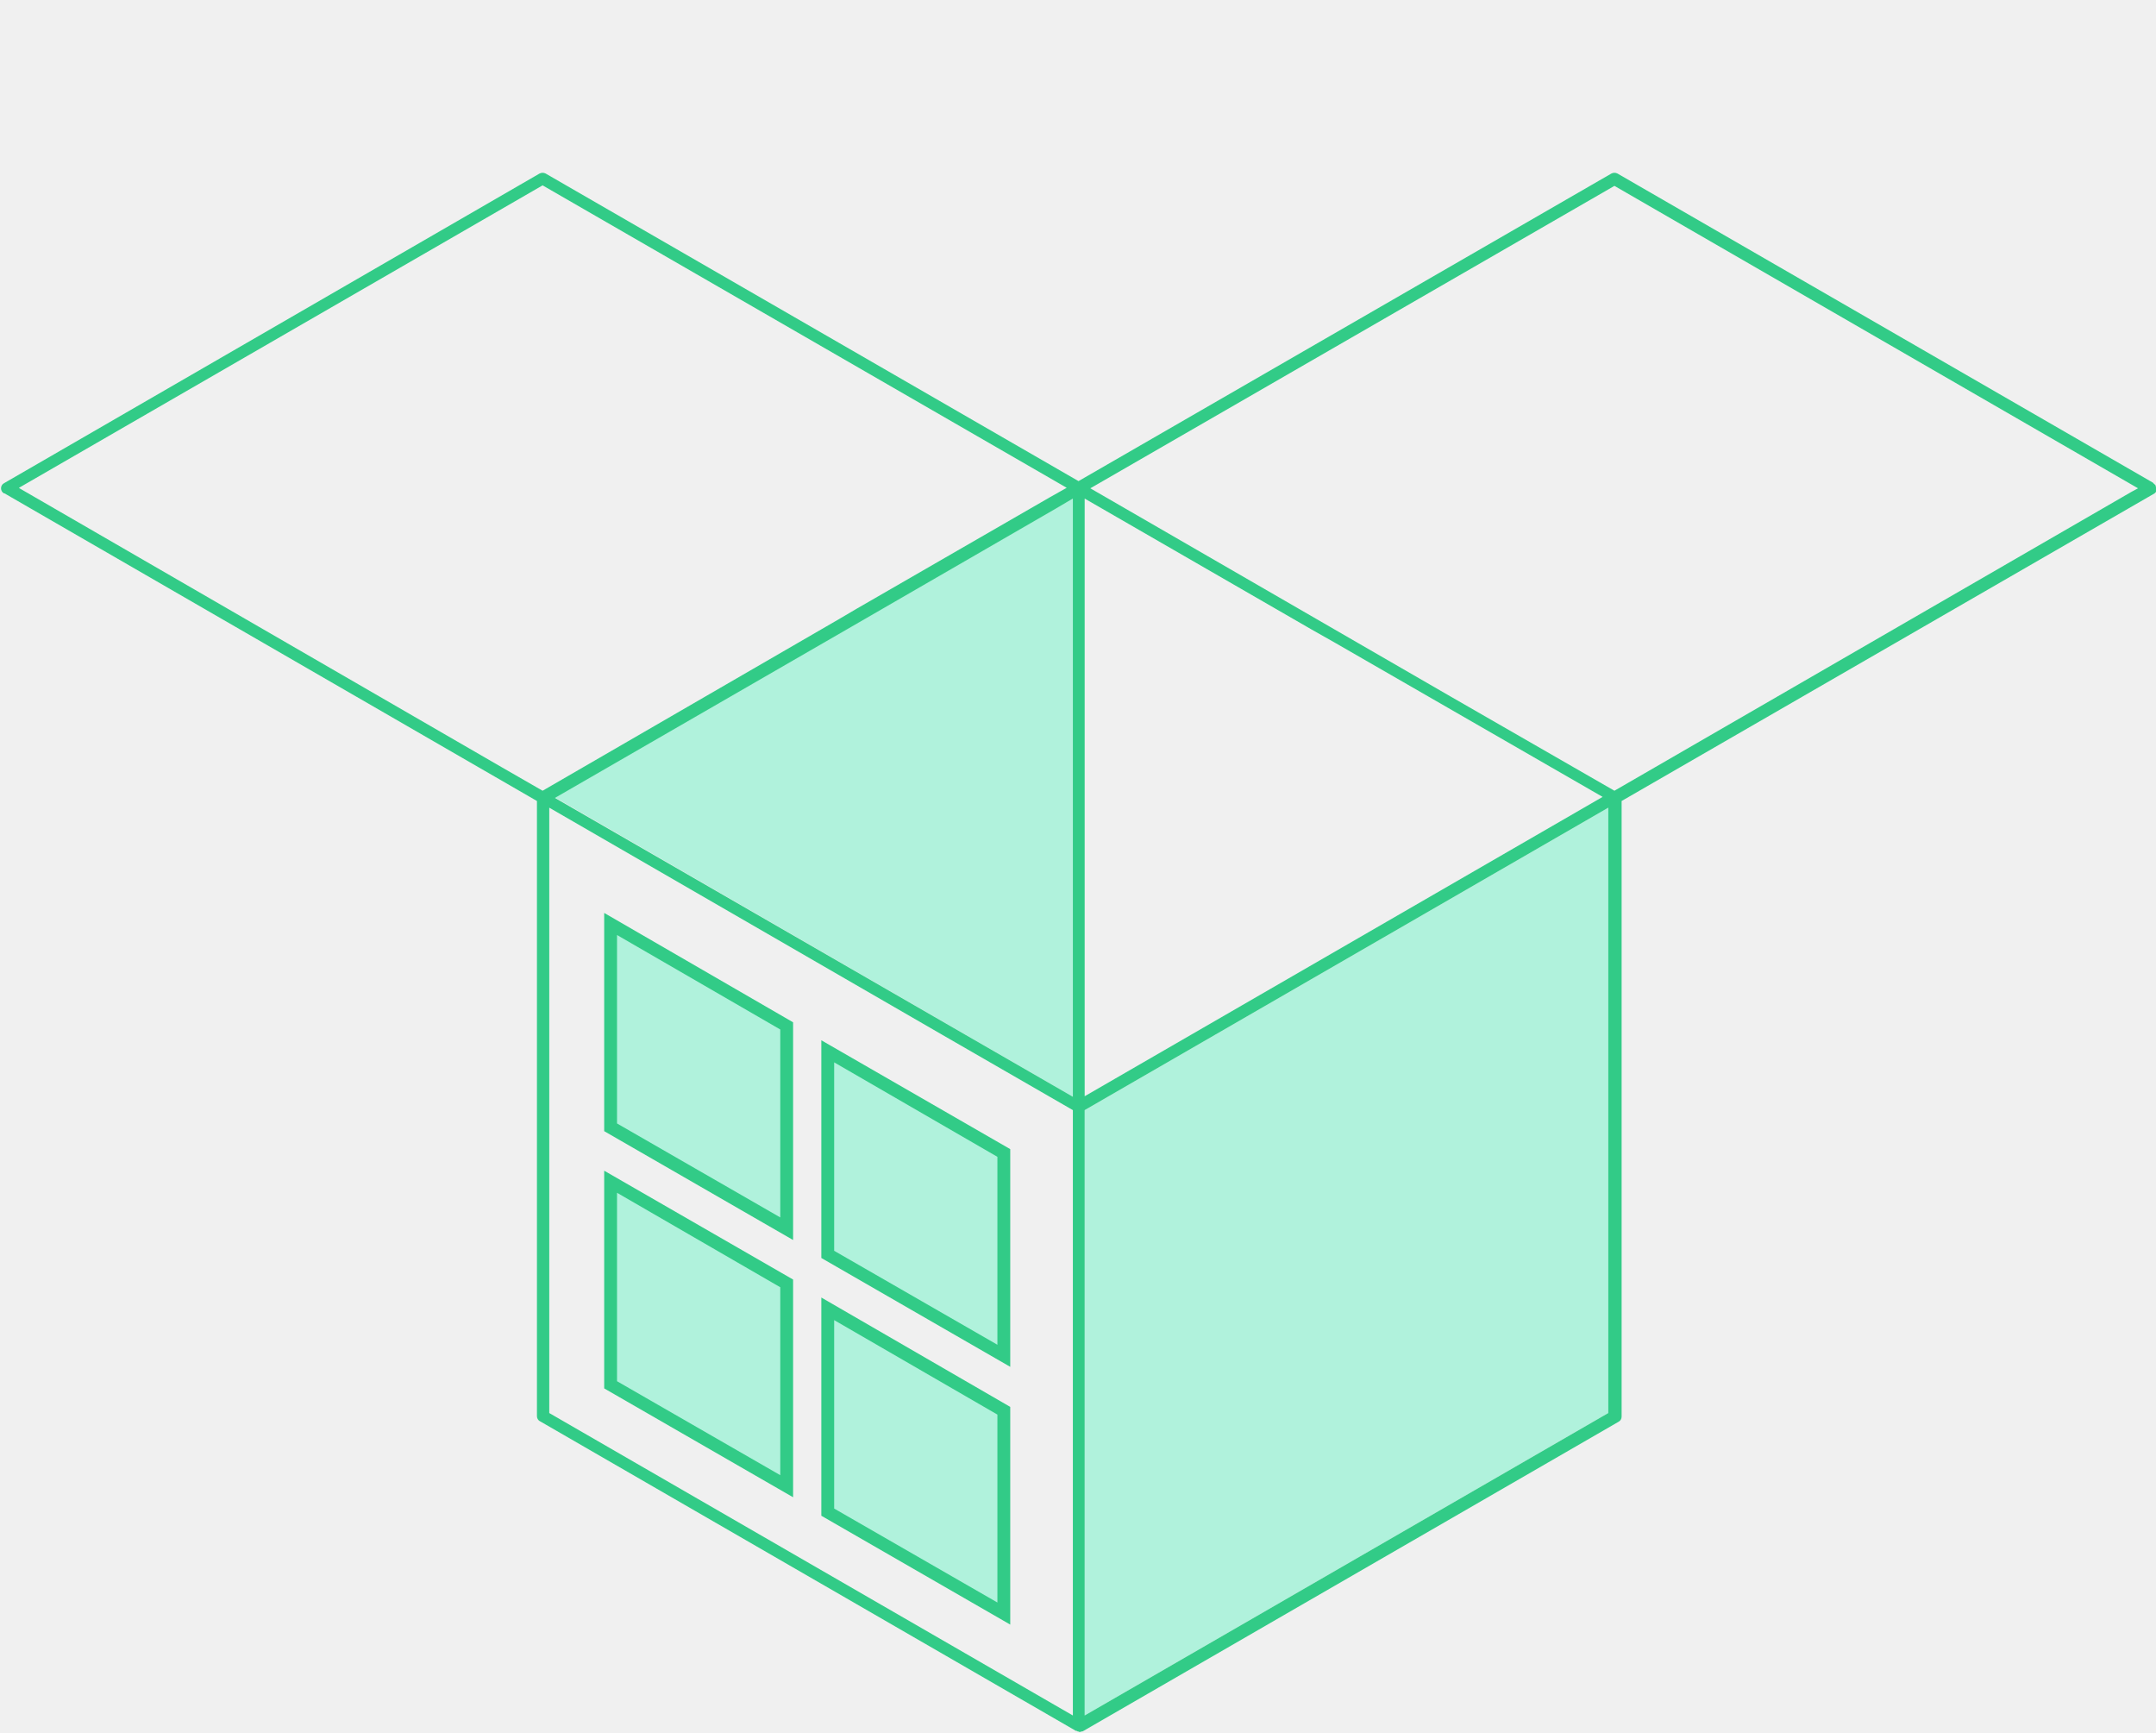
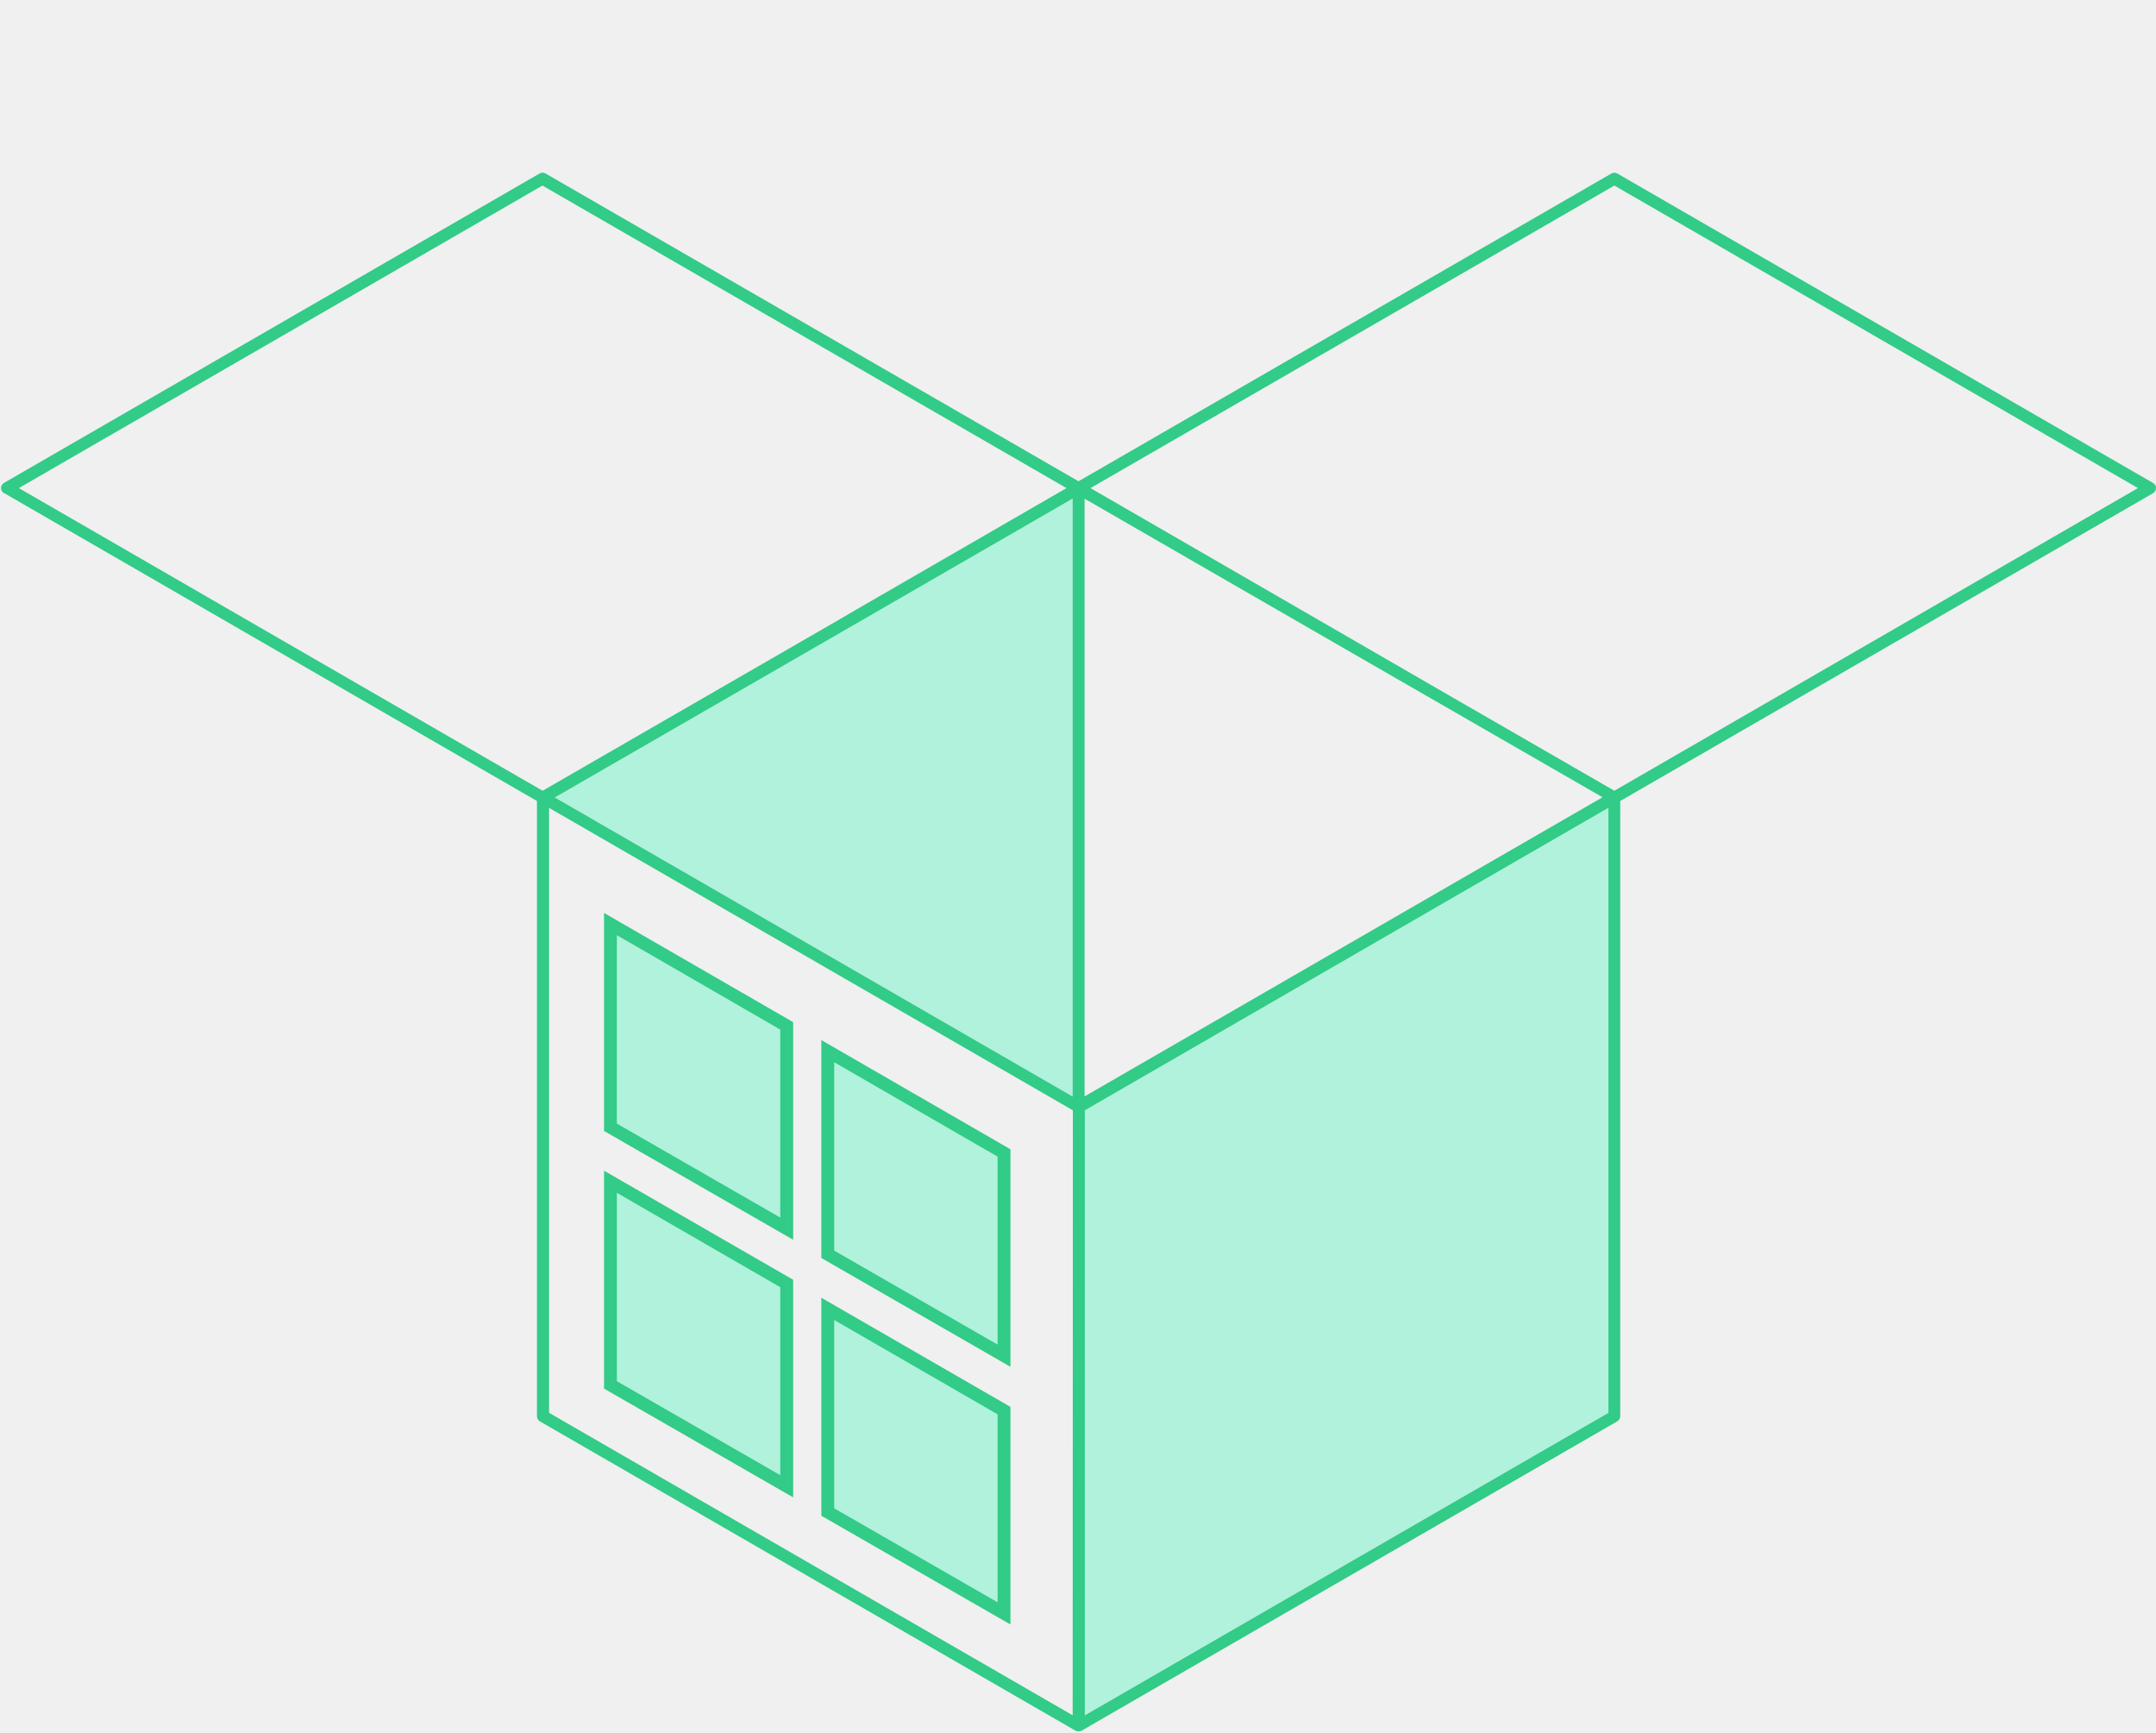
- <svg xmlns="http://www.w3.org/2000/svg" xmlns:xlink="http://www.w3.org/1999/xlink" version="1.1" x="0px" y="0px" viewBox="0 0 420 337.4" enable-background="new 0 0 420 337.4" xml:space="preserve">
-   <g id="Grid" display="none" opacity="0.25">
-     <g display="inline">
-       <defs>
-         <rect id="SVGID_1_" x="-188.1" y="-73.7" width="799" height="800" />
-       </defs>
-       <clipPath id="SVGID_2_">
-         <use xlink:href="#SVGID_1_" overflow="visible" />
-       </clipPath>
-       <g clip-path="url(#SVGID_2_)">
-         <line fill="none" stroke="#000000" stroke-width="0.25" stroke-miterlimit="10" x1="-1137.6" y1="-966.2" x2="-1137.6" y2="1617.8" />
-         <line fill="none" stroke="#000000" stroke-width="0.25" stroke-miterlimit="10" x1="-1087.6" y1="-966.2" x2="-1087.6" y2="1617.8" />
-         <line fill="none" stroke="#000000" stroke-width="0.25" stroke-miterlimit="10" x1="-1037.6" y1="-966.2" x2="-1037.6" y2="1617.8" />
-         <line fill="none" stroke="#000000" stroke-width="0.25" stroke-miterlimit="10" x1="-987.6" y1="-966.2" x2="-987.6" y2="1617.8" />
-         <line fill="none" stroke="#000000" stroke-width="0.25" stroke-miterlimit="10" x1="-937.6" y1="-966.2" x2="-937.6" y2="1617.8" />
-         <line fill="none" stroke="#000000" stroke-width="0.25" stroke-miterlimit="10" x1="-887.6" y1="-966.2" x2="-887.6" y2="1617.8" />
-         <line fill="none" stroke="#000000" stroke-width="0.25" stroke-miterlimit="10" x1="-837.6" y1="-966.2" x2="-837.6" y2="1617.8" />
-         <line fill="none" stroke="#000000" stroke-width="0.25" stroke-miterlimit="10" x1="-787.6" y1="-966.2" x2="-787.6" y2="1617.8" />
-         <line fill="none" stroke="#000000" stroke-width="0.25" stroke-miterlimit="10" x1="-737.6" y1="-966.2" x2="-737.6" y2="1617.8" />
-         <line fill="none" stroke="#000000" stroke-width="0.25" stroke-miterlimit="10" x1="-687.6" y1="-966.2" x2="-687.6" y2="1617.8" />
-         <line fill="none" stroke="#000000" stroke-width="0.25" stroke-miterlimit="10" x1="-637.6" y1="-966.2" x2="-637.6" y2="1617.8" />
-         <line fill="none" stroke="#000000" stroke-width="0.25" stroke-miterlimit="10" x1="-587.6" y1="-966.2" x2="-587.6" y2="1617.8" />
-         <line fill="none" stroke="#000000" stroke-width="0.25" stroke-miterlimit="10" x1="-537.6" y1="-966.2" x2="-537.6" y2="1617.8" />
-         <line fill="none" stroke="#000000" stroke-width="0.25" stroke-miterlimit="10" x1="-487.6" y1="-966.2" x2="-487.6" y2="1617.8" />
-         <line fill="none" stroke="#000000" stroke-width="0.25" stroke-miterlimit="10" x1="-437.6" y1="-966.2" x2="-437.6" y2="1617.8" />
-         <line fill="none" stroke="#000000" stroke-width="0.25" stroke-miterlimit="10" x1="-387.6" y1="-966.2" x2="-387.6" y2="1617.8" />
-         <line fill="none" stroke="#000000" stroke-width="0.25" stroke-miterlimit="10" x1="-337.6" y1="-966.2" x2="-337.6" y2="1617.8" />
-         <line fill="none" stroke="#000000" stroke-width="0.25" stroke-miterlimit="10" x1="-287.6" y1="-966.2" x2="-287.6" y2="1617.8" />
-         <line fill="none" stroke="#000000" stroke-width="0.25" stroke-miterlimit="10" x1="-237.6" y1="-966.2" x2="-237.6" y2="1617.8" />
-         <line fill="none" stroke="#000000" stroke-width="0.25" stroke-miterlimit="10" x1="-187.6" y1="-966.2" x2="-187.6" y2="1617.8" />
-         <line fill="none" stroke="#000000" stroke-width="0.25" stroke-miterlimit="10" x1="-137.6" y1="-966.2" x2="-137.6" y2="1617.8" />
-         <line fill="none" stroke="#000000" stroke-width="0.25" stroke-miterlimit="10" x1="-87.6" y1="-966.2" x2="-87.6" y2="1617.8" />
-         <line fill="none" stroke="#000000" stroke-width="0.25" stroke-miterlimit="10" x1="-37.6" y1="-966.2" x2="-37.6" y2="1617.8" />
-         <line fill="none" stroke="#000000" stroke-width="0.25" stroke-miterlimit="10" x1="12.4" y1="-966.2" x2="12.4" y2="1617.8" />
-         <line fill="none" stroke="#000000" stroke-width="0.25" stroke-miterlimit="10" x1="62.4" y1="-966.2" x2="62.4" y2="1617.8" />
-         <line fill="none" stroke="#000000" stroke-width="0.25" stroke-miterlimit="10" x1="112.4" y1="-966.2" x2="112.4" y2="1617.8" />
-         <line fill="none" stroke="#000000" stroke-width="0.25" stroke-miterlimit="10" x1="162.4" y1="-966.2" x2="162.4" y2="1617.8" />
-         <line fill="none" stroke="#000000" stroke-width="0.25" stroke-miterlimit="10" x1="212.4" y1="-966.2" x2="212.4" y2="1617.8" />
-         <line fill="none" stroke="#000000" stroke-width="0.25" stroke-miterlimit="10" x1="262.4" y1="-966.2" x2="262.4" y2="1617.8" />
-         <line fill="none" stroke="#000000" stroke-width="0.25" stroke-miterlimit="10" x1="312.4" y1="-966.2" x2="312.4" y2="1617.8" />
-         <line fill="none" stroke="#000000" stroke-width="0.25" stroke-miterlimit="10" x1="362.4" y1="-966.2" x2="362.4" y2="1617.8" />
-         <line fill="none" stroke="#000000" stroke-width="0.25" stroke-miterlimit="10" x1="412.4" y1="-966.2" x2="412.4" y2="1617.8" />
-         <line fill="none" stroke="#000000" stroke-width="0.25" stroke-miterlimit="10" x1="462.4" y1="-966.2" x2="462.4" y2="1617.8" />
-         <line fill="none" stroke="#000000" stroke-width="0.25" stroke-miterlimit="10" x1="512.4" y1="-966.2" x2="512.4" y2="1617.8" />
-         <line fill="none" stroke="#000000" stroke-width="0.25" stroke-miterlimit="10" x1="562.4" y1="-966.2" x2="562.4" y2="1617.8" />
-         <line fill="none" stroke="#000000" stroke-width="0.25" stroke-miterlimit="10" x1="612.4" y1="-966.2" x2="612.4" y2="1617.8" />
-         <line fill="none" stroke="#000000" stroke-width="0.25" stroke-miterlimit="10" x1="662.4" y1="-966.2" x2="662.4" y2="1617.8" />
-         <line fill="none" stroke="#000000" stroke-width="0.25" stroke-miterlimit="10" x1="712.4" y1="-966.2" x2="712.4" y2="1617.8" />
-         <line fill="none" stroke="#000000" stroke-width="0.25" stroke-miterlimit="10" x1="762.4" y1="-966.2" x2="762.4" y2="1617.8" />
-         <line fill="none" stroke="#000000" stroke-width="0.25" stroke-miterlimit="10" x1="812.4" y1="-966.2" x2="812.4" y2="1617.8" />
-         <line fill="none" stroke="#000000" stroke-width="0.25" stroke-miterlimit="10" x1="862.4" y1="-966.2" x2="862.4" y2="1617.8" />
-         <line fill="none" stroke="#000000" stroke-width="0.25" stroke-miterlimit="10" x1="912.4" y1="-966.2" x2="912.4" y2="1617.8" />
-         <line fill="none" stroke="#000000" stroke-width="0.25" stroke-miterlimit="10" x1="962.4" y1="-966.2" x2="962.4" y2="1617.8" />
-         <line fill="none" stroke="#000000" stroke-width="0.25" stroke-miterlimit="10" x1="1012.4" y1="-966.2" x2="1012.4" y2="1617.8" />
-         <line fill="none" stroke="#000000" stroke-width="0.25" stroke-miterlimit="10" x1="1062.4" y1="-966.2" x2="1062.4" y2="1617.8" />
-         <line fill="none" stroke="#000000" stroke-width="0.25" stroke-miterlimit="10" x1="1112.4" y1="-966.2" x2="1112.4" y2="1617.8" />
-         <line fill="none" stroke="#000000" stroke-width="0.25" stroke-miterlimit="10" x1="1162.4" y1="-966.2" x2="1162.4" y2="1617.8" />
-         <line fill="none" stroke="#000000" stroke-width="0.25" stroke-miterlimit="10" x1="1212.4" y1="-966.2" x2="1212.4" y2="1617.8" />
-         <line fill="none" stroke="#000000" stroke-width="0.25" stroke-miterlimit="10" x1="1262.4" y1="-966.2" x2="1262.4" y2="1617.8" />
-         <line fill="none" stroke="#000000" stroke-width="0.25" stroke-miterlimit="10" x1="1312.4" y1="-966.2" x2="1312.4" y2="1617.8" />
-         <line fill="none" stroke="#000000" stroke-width="0.25" stroke-miterlimit="10" x1="1362.4" y1="-966.2" x2="1362.4" y2="1617.8" />
-         <line fill="none" stroke="#000000" stroke-width="0.25" stroke-miterlimit="10" x1="1412.4" y1="-966.2" x2="1412.4" y2="1617.8" />
-         <line fill="none" stroke="#000000" stroke-width="0.25" stroke-miterlimit="10" x1="1462.4" y1="-966.2" x2="1462.4" y2="1617.8" />
-         <line fill="none" stroke="#000000" stroke-width="0.25" stroke-miterlimit="10" x1="1512.4" y1="-966.2" x2="1512.4" y2="1617.8" />
-         <line fill="none" stroke="#000000" stroke-width="0.25" stroke-miterlimit="10" x1="1562.4" y1="-966.2" x2="1562.4" y2="1617.8" />
-       </g>
-       <g clip-path="url(#SVGID_2_)">
-         <line fill="none" stroke="#000000" stroke-width="0.25" stroke-miterlimit="10" x1="-1581.5" y1="848.9" x2="656.3" y2="2140.9" />
-         <line fill="none" stroke="#000000" stroke-width="0.25" stroke-miterlimit="10" x1="-1556.5" y1="805.6" x2="681.3" y2="2097.6" />
-         <line fill="none" stroke="#000000" stroke-width="0.25" stroke-miterlimit="10" x1="-1531.5" y1="762.3" x2="706.3" y2="2054.3" />
-         <line fill="none" stroke="#000000" stroke-width="0.25" stroke-miterlimit="10" x1="-1506.5" y1="719" x2="731.3" y2="2011" />
-         <line fill="none" stroke="#000000" stroke-width="0.25" stroke-miterlimit="10" x1="-1481.5" y1="675.7" x2="756.3" y2="1967.7" />
-         <line fill="none" stroke="#000000" stroke-width="0.25" stroke-miterlimit="10" x1="-1456.5" y1="632.4" x2="781.3" y2="1924.4" />
-         <line fill="none" stroke="#000000" stroke-width="0.25" stroke-miterlimit="10" x1="-1431.5" y1="589.1" x2="806.3" y2="1881.1" />
-         <line fill="none" stroke="#000000" stroke-width="0.25" stroke-miterlimit="10" x1="-1406.5" y1="545.8" x2="831.3" y2="1837.8" />
-         <line fill="none" stroke="#000000" stroke-width="0.25" stroke-miterlimit="10" x1="-1381.5" y1="502.5" x2="856.3" y2="1794.5" />
-         <line fill="none" stroke="#000000" stroke-width="0.25" stroke-miterlimit="10" x1="-1356.5" y1="459.2" x2="881.3" y2="1751.2" />
-         <line fill="none" stroke="#000000" stroke-width="0.25" stroke-miterlimit="10" x1="-1331.5" y1="415.9" x2="906.3" y2="1707.9" />
-         <line fill="none" stroke="#000000" stroke-width="0.25" stroke-miterlimit="10" x1="-1306.5" y1="372.6" x2="931.3" y2="1664.6" />
-         <line fill="none" stroke="#000000" stroke-width="0.25" stroke-miterlimit="10" x1="-1281.5" y1="329.3" x2="956.3" y2="1621.3" />
-         <line fill="none" stroke="#000000" stroke-width="0.25" stroke-miterlimit="10" x1="-1256.5" y1="286" x2="981.3" y2="1578" />
-         <line fill="none" stroke="#000000" stroke-width="0.25" stroke-miterlimit="10" x1="-1231.5" y1="242.7" x2="1006.3" y2="1534.7" />
-         <line fill="none" stroke="#000000" stroke-width="0.25" stroke-miterlimit="10" x1="-1206.5" y1="199.4" x2="1031.3" y2="1491.4" />
-         <line fill="none" stroke="#000000" stroke-width="0.25" stroke-miterlimit="10" x1="-1181.5" y1="156.1" x2="1056.3" y2="1448.1" />
-         <line fill="none" stroke="#000000" stroke-width="0.25" stroke-miterlimit="10" x1="-1156.5" y1="112.8" x2="1081.3" y2="1404.8" />
-         <line fill="none" stroke="#000000" stroke-width="0.25" stroke-miterlimit="10" x1="-1131.5" y1="69.5" x2="1106.3" y2="1361.5" />
-         <line fill="none" stroke="#000000" stroke-width="0.25" stroke-miterlimit="10" x1="-1106.5" y1="26.2" x2="1131.3" y2="1318.2" />
-         <line fill="none" stroke="#000000" stroke-width="0.25" stroke-miterlimit="10" x1="-1081.5" y1="-17.1" x2="1156.3" y2="1274.9" />
-         <line fill="none" stroke="#000000" stroke-width="0.25" stroke-miterlimit="10" x1="-1056.5" y1="-60.4" x2="1181.3" y2="1231.6" />
-         <line fill="none" stroke="#000000" stroke-width="0.25" stroke-miterlimit="10" x1="-1031.5" y1="-103.7" x2="1206.3" y2="1188.3" />
-         <line fill="none" stroke="#000000" stroke-width="0.25" stroke-miterlimit="10" x1="-1006.5" y1="-147" x2="1231.3" y2="1145" />
-         <line fill="none" stroke="#000000" stroke-width="0.25" stroke-miterlimit="10" x1="-981.5" y1="-190.3" x2="1256.3" y2="1101.7" />
-         <line fill="none" stroke="#000000" stroke-width="0.25" stroke-miterlimit="10" x1="-956.5" y1="-233.6" x2="1281.3" y2="1058.4" />
-         <line fill="none" stroke="#000000" stroke-width="0.25" stroke-miterlimit="10" x1="-931.5" y1="-276.9" x2="1306.3" y2="1015.1" />
-         <line fill="none" stroke="#000000" stroke-width="0.25" stroke-miterlimit="10" x1="-906.5" y1="-320.2" x2="1331.3" y2="971.8" />
-         <line fill="none" stroke="#000000" stroke-width="0.25" stroke-miterlimit="10" x1="-881.5" y1="-363.5" x2="1356.3" y2="928.5" />
-         <line fill="none" stroke="#000000" stroke-width="0.25" stroke-miterlimit="10" x1="-856.5" y1="-406.8" x2="1381.3" y2="885.2" />
-         <line fill="none" stroke="#000000" stroke-width="0.25" stroke-miterlimit="10" x1="-831.5" y1="-450.1" x2="1406.3" y2="841.9" />
-         <line fill="none" stroke="#000000" stroke-width="0.25" stroke-miterlimit="10" x1="-806.5" y1="-493.4" x2="1431.3" y2="798.6" />
-         <line fill="none" stroke="#000000" stroke-width="0.25" stroke-miterlimit="10" x1="-781.5" y1="-536.7" x2="1456.3" y2="755.3" />
-         <line fill="none" stroke="#000000" stroke-width="0.25" stroke-miterlimit="10" x1="-756.5" y1="-580" x2="1481.3" y2="712" />
-         <line fill="none" stroke="#000000" stroke-width="0.25" stroke-miterlimit="10" x1="-731.5" y1="-623.3" x2="1506.3" y2="668.7" />
-         <line fill="none" stroke="#000000" stroke-width="0.25" stroke-miterlimit="10" x1="-706.5" y1="-666.6" x2="1531.3" y2="625.4" />
-         <line fill="none" stroke="#000000" stroke-width="0.25" stroke-miterlimit="10" x1="-681.5" y1="-709.9" x2="1556.3" y2="582.1" />
-         <line fill="none" stroke="#000000" stroke-width="0.25" stroke-miterlimit="10" x1="-656.5" y1="-753.2" x2="1581.3" y2="538.8" />
-         <line fill="none" stroke="#000000" stroke-width="0.25" stroke-miterlimit="10" x1="-631.5" y1="-796.5" x2="1606.3" y2="495.5" />
-         <line fill="none" stroke="#000000" stroke-width="0.25" stroke-miterlimit="10" x1="-606.5" y1="-839.8" x2="1631.3" y2="452.2" />
-         <line fill="none" stroke="#000000" stroke-width="0.25" stroke-miterlimit="10" x1="-581.5" y1="-883.1" x2="1656.3" y2="408.9" />
-         <line fill="none" stroke="#000000" stroke-width="0.25" stroke-miterlimit="10" x1="-556.5" y1="-926.4" x2="1681.3" y2="365.6" />
-         <line fill="none" stroke="#000000" stroke-width="0.25" stroke-miterlimit="10" x1="-531.5" y1="-969.7" x2="1706.3" y2="322.3" />
-         <line fill="none" stroke="#000000" stroke-width="0.25" stroke-miterlimit="10" x1="-506.5" y1="-1013" x2="1731.3" y2="279" />
-         <line fill="none" stroke="#000000" stroke-width="0.25" stroke-miterlimit="10" x1="-481.5" y1="-1056.3" x2="1756.3" y2="235.7" />
-         <line fill="none" stroke="#000000" stroke-width="0.25" stroke-miterlimit="10" x1="-456.5" y1="-1099.6" x2="1781.3" y2="192.4" />
-         <line fill="none" stroke="#000000" stroke-width="0.25" stroke-miterlimit="10" x1="-431.5" y1="-1142.9" x2="1806.3" y2="149.1" />
-         <line fill="none" stroke="#000000" stroke-width="0.25" stroke-miterlimit="10" x1="-406.5" y1="-1186.2" x2="1831.3" y2="105.8" />
-         <line fill="none" stroke="#000000" stroke-width="0.25" stroke-miterlimit="10" x1="-381.5" y1="-1229.5" x2="1856.3" y2="62.5" />
-         <line fill="none" stroke="#000000" stroke-width="0.25" stroke-miterlimit="10" x1="-356.5" y1="-1272.8" x2="1881.3" y2="19.2" />
-         <line fill="none" stroke="#000000" stroke-width="0.25" stroke-miterlimit="10" x1="-331.5" y1="-1316.1" x2="1906.3" y2="-24.1" />
-         <line fill="none" stroke="#000000" stroke-width="0.25" stroke-miterlimit="10" x1="-306.5" y1="-1359.4" x2="1931.3" y2="-67.4" />
-         <line fill="none" stroke="#000000" stroke-width="0.25" stroke-miterlimit="10" x1="-281.5" y1="-1402.7" x2="1956.3" y2="-110.7" />
-         <line fill="none" stroke="#000000" stroke-width="0.25" stroke-miterlimit="10" x1="-256.5" y1="-1446" x2="1981.3" y2="-154" />
-         <line fill="none" stroke="#000000" stroke-width="0.25" stroke-miterlimit="10" x1="-231.5" y1="-1489.3" x2="2006.3" y2="-197.3" />
-       </g>
-       <g clip-path="url(#SVGID_2_)">
-         <line fill="none" stroke="#000000" stroke-width="0.25" stroke-miterlimit="10" x1="2006.3" y1="848.9" x2="-231.5" y2="2140.9" />
-         <line fill="none" stroke="#000000" stroke-width="0.25" stroke-miterlimit="10" x1="1981.3" y1="805.6" x2="-256.5" y2="2097.6" />
-         <line fill="none" stroke="#000000" stroke-width="0.25" stroke-miterlimit="10" x1="1956.3" y1="762.3" x2="-281.5" y2="2054.3" />
-         <line fill="none" stroke="#000000" stroke-width="0.25" stroke-miterlimit="10" x1="1931.3" y1="719" x2="-306.5" y2="2011" />
-         <line fill="none" stroke="#000000" stroke-width="0.25" stroke-miterlimit="10" x1="1906.3" y1="675.7" x2="-331.5" y2="1967.7" />
-         <line fill="none" stroke="#000000" stroke-width="0.25" stroke-miterlimit="10" x1="1881.3" y1="632.4" x2="-356.5" y2="1924.4" />
-         <line fill="none" stroke="#000000" stroke-width="0.25" stroke-miterlimit="10" x1="1856.3" y1="589.1" x2="-381.5" y2="1881.1" />
-         <line fill="none" stroke="#000000" stroke-width="0.25" stroke-miterlimit="10" x1="1831.3" y1="545.8" x2="-406.5" y2="1837.8" />
-         <line fill="none" stroke="#000000" stroke-width="0.25" stroke-miterlimit="10" x1="1806.3" y1="502.5" x2="-431.5" y2="1794.5" />
-         <line fill="none" stroke="#000000" stroke-width="0.25" stroke-miterlimit="10" x1="1781.3" y1="459.2" x2="-456.5" y2="1751.2" />
-         <line fill="none" stroke="#000000" stroke-width="0.25" stroke-miterlimit="10" x1="1756.3" y1="415.9" x2="-481.5" y2="1707.9" />
-         <line fill="none" stroke="#000000" stroke-width="0.25" stroke-miterlimit="10" x1="1731.3" y1="372.6" x2="-506.5" y2="1664.6" />
-         <line fill="none" stroke="#000000" stroke-width="0.25" stroke-miterlimit="10" x1="1706.3" y1="329.3" x2="-531.5" y2="1621.3" />
-         <line fill="none" stroke="#000000" stroke-width="0.25" stroke-miterlimit="10" x1="1681.3" y1="286" x2="-556.5" y2="1578" />
-         <line fill="none" stroke="#000000" stroke-width="0.25" stroke-miterlimit="10" x1="1656.3" y1="242.7" x2="-581.5" y2="1534.7" />
-         <line fill="none" stroke="#000000" stroke-width="0.25" stroke-miterlimit="10" x1="1631.3" y1="199.4" x2="-606.5" y2="1491.4" />
-         <line fill="none" stroke="#000000" stroke-width="0.25" stroke-miterlimit="10" x1="1606.3" y1="156.1" x2="-631.5" y2="1448.1" />
-         <line fill="none" stroke="#000000" stroke-width="0.25" stroke-miterlimit="10" x1="1581.3" y1="112.8" x2="-656.5" y2="1404.8" />
-         <line fill="none" stroke="#000000" stroke-width="0.25" stroke-miterlimit="10" x1="1556.3" y1="69.5" x2="-681.5" y2="1361.5" />
-         <line fill="none" stroke="#000000" stroke-width="0.25" stroke-miterlimit="10" x1="1531.3" y1="26.2" x2="-706.5" y2="1318.2" />
-         <line fill="none" stroke="#000000" stroke-width="0.25" stroke-miterlimit="10" x1="1506.3" y1="-17.1" x2="-731.5" y2="1274.9" />
-         <line fill="none" stroke="#000000" stroke-width="0.25" stroke-miterlimit="10" x1="1481.3" y1="-60.4" x2="-756.5" y2="1231.6" />
-         <line fill="none" stroke="#000000" stroke-width="0.25" stroke-miterlimit="10" x1="1456.3" y1="-103.7" x2="-781.5" y2="1188.3" />
-         <line fill="none" stroke="#000000" stroke-width="0.25" stroke-miterlimit="10" x1="1431.3" y1="-147" x2="-806.5" y2="1145" />
-         <line fill="none" stroke="#000000" stroke-width="0.25" stroke-miterlimit="10" x1="1406.3" y1="-190.3" x2="-831.5" y2="1101.7" />
-         <line fill="none" stroke="#000000" stroke-width="0.25" stroke-miterlimit="10" x1="1381.3" y1="-233.6" x2="-856.5" y2="1058.4" />
-         <line fill="none" stroke="#000000" stroke-width="0.25" stroke-miterlimit="10" x1="1356.3" y1="-276.9" x2="-881.5" y2="1015.1" />
-         <line fill="none" stroke="#000000" stroke-width="0.25" stroke-miterlimit="10" x1="1331.3" y1="-320.2" x2="-906.5" y2="971.8" />
-         <line fill="none" stroke="#000000" stroke-width="0.25" stroke-miterlimit="10" x1="1306.3" y1="-363.5" x2="-931.5" y2="928.5" />
-         <line fill="none" stroke="#000000" stroke-width="0.25" stroke-miterlimit="10" x1="1281.3" y1="-406.8" x2="-956.5" y2="885.2" />
-         <line fill="none" stroke="#000000" stroke-width="0.25" stroke-miterlimit="10" x1="1256.3" y1="-450.1" x2="-981.5" y2="841.9" />
-         <line fill="none" stroke="#000000" stroke-width="0.25" stroke-miterlimit="10" x1="1231.3" y1="-493.4" x2="-1006.5" y2="798.6" />
-         <line fill="none" stroke="#000000" stroke-width="0.25" stroke-miterlimit="10" x1="1206.3" y1="-536.7" x2="-1031.5" y2="755.3" />
-         <line fill="none" stroke="#000000" stroke-width="0.25" stroke-miterlimit="10" x1="1181.3" y1="-580" x2="-1056.5" y2="712" />
-         <line fill="none" stroke="#000000" stroke-width="0.25" stroke-miterlimit="10" x1="1156.3" y1="-623.3" x2="-1081.5" y2="668.7" />
-         <line fill="none" stroke="#000000" stroke-width="0.25" stroke-miterlimit="10" x1="1131.3" y1="-666.6" x2="-1106.5" y2="625.4" />
-         <line fill="none" stroke="#000000" stroke-width="0.25" stroke-miterlimit="10" x1="1106.3" y1="-709.9" x2="-1131.5" y2="582.1" />
-         <line fill="none" stroke="#000000" stroke-width="0.25" stroke-miterlimit="10" x1="1081.3" y1="-753.2" x2="-1156.5" y2="538.8" />
-         <line fill="none" stroke="#000000" stroke-width="0.25" stroke-miterlimit="10" x1="1056.3" y1="-796.5" x2="-1181.5" y2="495.5" />
-         <line fill="none" stroke="#000000" stroke-width="0.25" stroke-miterlimit="10" x1="1031.3" y1="-839.8" x2="-1206.5" y2="452.2" />
-         <line fill="none" stroke="#000000" stroke-width="0.25" stroke-miterlimit="10" x1="1006.3" y1="-883.1" x2="-1231.5" y2="408.9" />
-         <line fill="none" stroke="#000000" stroke-width="0.25" stroke-miterlimit="10" x1="981.3" y1="-926.4" x2="-1256.5" y2="365.6" />
-         <line fill="none" stroke="#000000" stroke-width="0.25" stroke-miterlimit="10" x1="956.3" y1="-969.7" x2="-1281.5" y2="322.3" />
-         <line fill="none" stroke="#000000" stroke-width="0.25" stroke-miterlimit="10" x1="931.3" y1="-1013" x2="-1306.5" y2="279" />
-         <line fill="none" stroke="#000000" stroke-width="0.25" stroke-miterlimit="10" x1="906.3" y1="-1056.3" x2="-1331.5" y2="235.7" />
-         <line fill="none" stroke="#000000" stroke-width="0.25" stroke-miterlimit="10" x1="881.3" y1="-1099.6" x2="-1356.5" y2="192.4" />
-         <line fill="none" stroke="#000000" stroke-width="0.25" stroke-miterlimit="10" x1="856.3" y1="-1142.9" x2="-1381.5" y2="149.1" />
-         <line fill="none" stroke="#000000" stroke-width="0.25" stroke-miterlimit="10" x1="831.3" y1="-1186.2" x2="-1406.5" y2="105.8" />
-         <line fill="none" stroke="#000000" stroke-width="0.25" stroke-miterlimit="10" x1="806.3" y1="-1229.5" x2="-1431.5" y2="62.5" />
-         <line fill="none" stroke="#000000" stroke-width="0.25" stroke-miterlimit="10" x1="781.3" y1="-1272.8" x2="-1456.5" y2="19.2" />
-         <line fill="none" stroke="#000000" stroke-width="0.25" stroke-miterlimit="10" x1="756.3" y1="-1316.1" x2="-1481.5" y2="-24.1" />
-         <line fill="none" stroke="#000000" stroke-width="0.25" stroke-miterlimit="10" x1="731.3" y1="-1359.4" x2="-1506.5" y2="-67.4" />
-         <line fill="none" stroke="#000000" stroke-width="0.25" stroke-miterlimit="10" x1="706.3" y1="-1402.7" x2="-1531.5" y2="-110.7" />
-         <line fill="none" stroke="#000000" stroke-width="0.25" stroke-miterlimit="10" x1="681.3" y1="-1446" x2="-1556.5" y2="-154" />
-         <line fill="none" stroke="#000000" stroke-width="0.25" stroke-miterlimit="10" x1="656.3" y1="-1489.3" x2="-1581.5" y2="-197.3" />
-       </g>
-     </g>
-   </g>
-   <g id="Layer_6" display="none">
-     <rect x="8.5" y="-28.2" display="inline" width="413.4" height="413.4" />
-   </g>
-   <g id="Open_v02" display="none">
-     <line display="inline" fill="none" stroke="#32CB87" stroke-width="2" stroke-linecap="round" stroke-linejoin="round" stroke-miterlimit="10" x1="210.1" y1="336.1" x2="210.1" y2="336.1" />
-     <line display="inline" fill="none" stroke="#32CB87" stroke-width="2" stroke-linecap="round" stroke-linejoin="round" stroke-miterlimit="10" x1="210.1" y1="336.1" x2="210.1" y2="336.1" />
-     <g display="inline">
-       <polygon fill="#B0F2DC" points="211.3,216.2 211.3,334.1 313.3,275.2 313.3,157.3   " />
-       <polygon fill="#B0F2DC" points="165.8,122 108.1,155.3 209,213.6 209,97.1 209,97.1 205.7,99   " />
-     </g>
-     <path display="inline" fill="#32CB87" d="M419.4,94.1L315.1,33.8c-0.4-0.2-0.8-0.2-1.2,0L210.1,93.7L106.3,33.8   c-0.4-0.2-0.8-0.2-1.2,0L0.8,94.1c-0.4,0.2-0.6,0.6-0.6,1c0,0.4,0.2,0.8,0.6,1l0.1,0c0,0,0,0,0,0L104.6,156v119.8   c0,0.4,0.2,0.8,0.6,1l104.4,60.3c0,0,0.1,0,0.1,0c0,0,0.1,0,0.1,0.1c0.1,0,0.2,0.1,0.3,0.1c0,0,0.1,0,0.1,0c0.2,0,0.4-0.1,0.6-0.2   l104.4-60.3c0.4-0.2,0.6-0.6,0.6-1V156l103.8-59.9c0.4-0.2,0.6-0.6,0.6-1C420,94.6,419.8,94.3,419.4,94.1z M105.7,154l-8-4.6   L3.8,95.1l-0.1-0.1l102-58.9l102.1,58.9l0,0l0,0l-3.2,1.8l-37.8,21.8l-3.4,2L105.7,154L105.7,154z M209,334.1l-102-58.9V157.3   l76.5,44.2l25.5,14.7V334.1z M209,97.1v116.5l-100.9-58.2l57.7-33.3l39.8-23L209,97.1L209,97.1z M314.5,36.1l102,58.9l-102,58.9   l-45-26l-57.1-32.9L314.5,36.1z M211.3,213.6V97.1v0l44.2,25.5l4.6,2.6l52.1,30l0,0L211.3,213.6L211.3,213.6z M313.3,275.2   l-102,58.9V216.2l102-58.9V275.2z" />
-   </g>
-   <g id="Tooling" display="none">
-     <polygon display="inline" fill="#FFFFFF" points="211.3,97.1 260.1,125.3 255.5,122.6 211.3,97.1  " />
-     <polygon display="inline" fill="#FFFFFF" points="416.5,95.1 416.5,95.1 415.2,95.8  " />
-     <polygon display="inline" fill="#FFFFFF" points="198.2,100.6 198.2,100.6 204.6,96.9 207.8,95.1 207.7,95.1  " />
-     <polygon display="inline" fill="#FFFFFF" points="204.6,96.9 198.2,100.6 198.2,100.6  " />
-     <polygon display="inline" fill="#FFFFFF" points="207.7,95.1 207.8,95.1 105.7,36.1 3.7,95.1 3.8,95.1 105.6,36.2  " />
-     <polygon display="inline" fill="#FFFFFF" points="105.7,154 105.7,154 97.7,149.3  " />
-     <polygon display="inline" fill="#FFFFFF" points="207.8,95.1 207.8,95.1 207.8,95.1 207.7,95.1  " />
-     <rect x="192.7" y="209.2" display="inline" fill="#FFFFFF" width="17.4" height="0" />
-     <rect x="210.1" y="214.2" transform="matrix(0.4472 -0.8944 0.8944 0.4472 -75.4586 306.362)" display="inline" fill="#FFFFFF" width="0" height="0" />
-     <rect x="209.5" y="213.2" transform="matrix(0.5 -0.866 0.866 0.5 -80.4652 288.4184)" display="inline" fill="#FFFFFF" width="0" height="1.3" />
-     <polygon display="inline" fill="#FFFFFF" points="106.9,157.3 106.9,157.3 183.5,201.5  " />
-     <g display="inline">
-       <polygon fill="#B0F2DC" points="199.2,102.7 199.2,141.6 199.2,142.3 163.6,163.3 129.3,143.1 108.1,155.3 191.6,203.5     191.6,167.7 209,157.5 209,97.1 209,97.1 205.7,99   " />
-       <polygon fill="#B0F2DC" points="228.2,203.8 260.4,185.2 260.4,170.6 228.1,188.8   " />
-       <polygon fill="#B0F2DC" points="262.8,186.5 261.6,187.2 260.4,187.9 228.2,206.5 227,207.2 225.9,207.8 211.3,216.2 211.3,216.2     211.3,218 211.3,219.4 211.3,220.7 211.3,334.1 313.3,275.2 313.3,157.3 313.3,157.3   " />
-       <polygon fill="#B0F2DC" points="164.5,122.7 164.7,159.9 164.7,159.9 196.9,141 196.9,104.1 196.9,104.1 196.9,104.1 196.9,103.8     166.9,120.7 164.5,122.1 164.5,122.7   " />
-       <polygon fill="#B0F2DC" points="243.3,60.7 243.3,23.5 211,41.8 211.2,79.6 211.2,79.6   " />
-     </g>
-     <g display="inline">
-       <path fill="#32CB87" d="M420,95c0,0,0-0.1,0-0.1c0-0.1-0.1-0.3-0.1-0.4c0,0,0,0,0,0c0,0,0,0,0,0c-0.1-0.1-0.2-0.2-0.3-0.3    c0,0-0.1,0-0.1-0.1c0,0,0,0-0.1-0.1L315.1,33.8c-0.4-0.2-0.8-0.2-1.2,0L210.1,93.7L106.3,33.8c-0.4-0.2-0.8-0.2-1.2,0L0.8,94.1    c-0.4,0.2-0.6,0.6-0.6,1c0,0.4,0.2,0.8,0.6,1l0.1,0c0,0,0,0,0,0L104.6,156v119.8c0,0.4,0.2,0.8,0.6,1l104.4,60.3c0,0,0,0,0.1,0    c0,0,0,0,0,0c0,0,0,0,0.1,0c0,0,0.1,0,0.1,0c0.1,0,0.2,0,0.3,0.1c0,0,0.1,0,0.1,0c0,0,0,0,0,0c0,0,0,0,0,0c0.1,0,0.3,0,0.4-0.1    c0,0,0,0,0.1,0c0,0,0.1,0,0.1,0l104.4-60.3c0.4-0.2,0.6-0.6,0.6-1V156l103.8-59.9c0.1-0.1,0.2-0.2,0.3-0.3c0,0,0-0.1,0.1-0.1    c0.1-0.1,0.1-0.2,0.2-0.4c0,0,0,0,0,0C420,95.3,420,95.2,420,95C420,95,420,95,420,95z M313.3,275.2l-102,58.9V220.7v-1.3V218    v-1.8v0l14.6-8.4l1.2-0.7l1.2-0.7l32.3-18.6l1.2-0.7l1.2-0.7l50.6-29.2v0V275.2z M212.4,95.1l102.1-58.9l102,58.9l0,0l-1.3,0.7    L314.5,154l-27.2-15.7L212.4,95.1z M209,219.4v114.7l-102-58.9V157.3v0l76.5,44.2l8.1,4.7l1.2,0.7l0.9,0.5v0l15.3,8.8v0.4v1.3    V219.4z M3.8,95.1l-0.1-0.1l102-58.9l102.1,58.9l0,0l0,0l-3.2,1.8l-6.4,3.7l0,0l0,0l-34.8-20.3L128,100.9v40.2L105.7,154l0,0    l-8-4.6L3.8,95.1z M164.5,122.7l0-0.7l2.4-1.4l30-16.9v0.2v0v0V141l-32.2,18.9v0L164.5,122.7L164.5,122.7z M108.1,155.3l21.2-12.2    l34.3,20.2l35.6-21v-0.7v-38.9l6.5-3.7l3.3-1.9v0v60.5l-17.4,10.1v35.9L108.1,155.3z M209,160.2l1.2-0.7l1.2-0.7l15.6-9.1    l32.4,18.8l-32.3,18.2l-15.6-9.1l-1.2-0.7l-1.2-0.7l-13.9-8.1L209,160.2z M163.4,120l-31.9-18.5L163.3,83l32.4,18.8L163.4,120z     M130.3,139.8v-36.2l31.3,18.2l0,0l0.6,0.3l0,0.7l0,0l0,1.3v0l0.2,35.8l-30.8-18.2l0,0l-1.1-0.7l0,0l-0.1,0V139.8L130.3,139.8z     M228.1,188.8l32.4-18.2v14.6l-32.3,18.6L228.1,188.8z M262.8,168.6V168l-0.6-0.3c0,0,0,0,0,0c0,0,0,0,0,0l-35.3-20.5l-15.6,9.1    V97.1v0l44.2,25.5l4.6,2.6l52.1,30l-49.4,28.5V168.6z M210.1,214.2L210.1,214.2L210.1,214.2l-1.2-0.7l-15.1-8.7v0v-34.5l15.1,8.7    l1.2,0.7l1.2,0.7l14.5,8.4l0.1,16.3l-14.6,8.4L210.1,214.2z" />
-       <path fill="#32CB87" d="M245.7,62v-0.7V21.5v-0.7l-0.6-0.3c0,0,0,0,0,0c0,0,0,0,0,0L209.8,0l-35.3,20.6V62L210,83L245.7,62z     M242.2,21.5l-32.3,18.2l-31.9-18.5l31.9-18.6L242.2,21.5z M211.2,79.6L211,41.8l32.4-18.2v37.2L211.2,79.6L211.2,79.6z     M176.8,60.7V23.3l31.9,18.5l0.2,37.9L176.8,60.7z" />
-     </g>
-   </g>
-   <g id="Community">
-     <polygon fill="#FFFFFF" points="211.3,97.1 260.1,125.3 255.5,122.6 211.3,97.1  " />
-     <polygon fill="#FFFFFF" points="416.5,95.1 415.2,95.8 416.5,95.1  " />
-     <polygon fill="#FFFFFF" points="166.9,118.7 166.9,118.7 204.6,96.9 207.8,95.1 207.7,95.1  " />
-     <polygon fill="#FFFFFF" points="166.9,118.7 166.9,118.7 163.4,120.7 166.8,118.7 166.9,118.7  " />
-     <polygon fill="#FFFFFF" points="166.9,118.7 166.9,118.7 166.8,118.7 204.6,96.9  " />
-     <polygon fill="#FFFFFF" points="105.7,154 105.7,154 97.7,149.3  " />
-     <polygon fill="#FFFFFF" points="207.8,95.1 207.8,95.1 207.8,95.1 207.7,95.1  " />
-     <g>
-       <polygon fill="#B0F2DC" points="165.8,122 108.1,155.3 209,213.6 209,97.1 209,97.1 205.7,99   " />
-       <polygon fill="#B0F2DC" points="211.3,216.2 211.3,216.2 211.3,334.1 313.3,275.2 313.3,157.3 313.3,157.3   " />
-       <polygon fill="#B0F2DC" points="118.9,219.5 153.3,239.3 153.3,199.8 118.9,180   " />
-       <polygon fill="#B0F2DC" points="161.3,244.3 195.6,264 195.6,224.6 161.3,204.7   " />
-       <polygon fill="#B0F2DC" points="118.9,269.7 153.3,289.5 153.3,250 118.9,230.1   " />
-       <polygon fill="#B0F2DC" points="161.3,294.5 195.6,314.2 195.6,274.7 161.3,254.9   " />
-     </g>
-     <g>
-       <path fill="#32CB87" d="M420,95c0,0,0-0.1,0-0.1c0-0.1-0.1-0.3-0.1-0.4c0,0,0,0,0,0c0,0,0,0,0,0c-0.1-0.1-0.2-0.2-0.3-0.3    c0,0-0.1,0-0.1-0.1c0,0,0,0-0.1-0.1L315.1,33.8c-0.4-0.2-0.8-0.2-1.2,0L210.1,93.7L106.3,33.8c-0.4-0.2-0.8-0.2-1.2,0L0.8,94.1    c-0.4,0.2-0.6,0.6-0.6,1c0,0.4,0.2,0.8,0.6,1l0.1,0c0,0,0,0,0,0L104.6,156v119.8c0,0.4,0.2,0.8,0.6,1l104.4,60.3c0,0,0,0,0.1,0    c0.1,0,0.1,0,0.2,0.1c0.1,0,0.2,0,0.3,0.1c0,0,0.1,0,0.1,0c0,0,0,0,0,0c0,0,0,0,0,0c0.1,0,0.3,0,0.4-0.1c0,0,0,0,0.1,0    c0,0,0.1,0,0.1,0l104.4-60.3c0.4-0.2,0.6-0.6,0.6-1V156l103.8-59.9c0.1-0.1,0.2-0.2,0.3-0.3c0,0,0-0.1,0.1-0.1    c0.1-0.1,0.1-0.2,0.2-0.4c0,0,0,0,0,0C420,95.3,420,95.2,420,95C420,95,420,95,420,95z M313.3,275.2l-102,58.9V216.2v0l102-58.9v0    V275.2z M212.4,95.1l102.1-58.9l102,58.9l0,0l-1.3,0.7L314.5,154l-32-18.4L212.4,95.1z M209,334.1l-102-58.9V157.3l76.5,44.2    l25.5,14.7V334.1z M3.8,95.1l-0.1-0.1l102-58.9l102.1,58.9l0,0l0,0l-3.2,1.8l-37.8,21.8l-3.4,2L105.7,154l0,0l-8-4.6L3.8,95.1z     M209,97.1v116.5l-100.9-58.2l57.7-33.3l39.8-23L209,97.1L209,97.1z M211.3,97.1L211.3,97.1l44.2,25.5l4.6,2.6l52.1,30    l-100.9,58.3V97.1z" />
-       <path fill="#32CB87" d="M117.7,220.3l36.8,21.2v-42.4l-36.8-21.3V220.3z M120.2,182.1l31.8,18.4v36.6l-31.8-18.3V182.1z" />
-       <path fill="#32CB87" d="M160,245l36.8,21.2v-42.4L160,202.6V245z M162.5,206.9l31.8,18.4v36.6l-31.8-18.3V206.9z" />
-       <path fill="#32CB87" d="M117.7,270.4l36.8,21.2v-42.4L117.7,228V270.4z M120.2,232.3l31.8,18.4v36.6L120.2,269V232.3z" />
-       <path fill="#32CB87" d="M160,295.2l36.8,21.2V274L160,252.7V295.2z M162.5,257.1l31.8,18.4v36.6l-31.8-18.3V257.1z" />
-     </g>
-   </g>
-   <g id="Architecture" display="none">
-     <polygon display="inline" fill="none" points="207.6,94.9 105.5,36 3.5,94.9 105.5,153.8 137.5,135.4  " />
-     <g display="inline">
-       <polygon fill="#B0F2DC" points="211.1,334.2 313.1,275.3 313.1,248.3 211.1,307.2   " />
-       <polygon fill="#B0F2DC" points="276,224.2 274.8,224.8 211.1,261.7 211.1,288.7 298.2,238.4 299.4,237.7 300.5,237 313.1,229.8     313.1,202.7 277.1,223.5   " />
-       <polygon fill="#B0F2DC" points="313.1,184.2 313.1,157.2 211.1,216.1 211.1,243.1   " />
-     </g>
-     <path display="inline" fill="#32CB87" d="M418.5,93.9L314.2,33.6c-0.4-0.2-0.8-0.2-1.2,0L209.6,93.4L106.1,33.6   c-0.4-0.2-0.8-0.2-1.2,0L0.6,93.9c-0.4,0.2-0.6,0.6-0.6,1c0,0.4,0.2,0.8,0.6,1l103.8,59.9l0,29.1c0,0.4,0.2,0.8,0.6,1l12,6.9   l-12.1,6.9c-0.4,0.2-0.5,0.6-0.5,1c0,0,0,0.1,0,0.1l0,29.6c0,0.4,0.2,0.8,0.6,1l12,6.9l-12.1,6.9c-0.4,0.2-0.5,0.6-0.5,1   c0,0,0,0.1,0,0.1l0,29.6c0,0.4,0.2,0.8,0.6,1l104.4,60.2c0,0,0,0,0,0c0.1,0,0.1,0.1,0.2,0.1c0,0,0.1,0,0.1,0c0.1,0,0.2,0,0.3,0   c0,0,0,0,0,0c0,0,0,0,0,0c0,0,0,0,0,0c0,0,0,0,0,0c0.1,0,0.2,0,0.3,0c0,0,0,0,0,0c0,0,0.1,0,0.1,0c0,0,0,0,0,0c0.1,0,0.1,0,0.2-0.1   c0,0,0,0,0,0L314.8,277c0.4-0.2,0.6-0.6,0.6-1l0-29.7v0c0,0,0,0,0-0.1c0-0.3-0.1-0.6-0.3-0.8c0,0,0,0,0,0c-0.1-0.1-0.1-0.1-0.2-0.2   l-12-6.9l12-6.9c0.4-0.2,0.6-0.6,0.6-1l0-29.7v0c0,0,0,0,0-0.1c0-0.3-0.1-0.6-0.3-0.8c0,0,0,0,0,0c-0.1-0.1-0.1-0.1-0.2-0.2   l-12-6.9l12-6.9c0.4-0.2,0.6-0.6,0.6-1l0-29.4l103.1-59.5c0.4-0.2,0.6-0.6,0.6-1C419.1,94.5,418.9,94.1,418.5,93.9z M313.1,184.2   l-102,58.9v-27l102-58.9L313.1,184.2z M313.1,229.8l-12.6,7.2l-1.2,0.7l-1.2,0.7l-87.1,50.3v-27l63.7-36.8l1.2-0.7l1.2-0.7l36-20.8   L313.1,229.8z M313.1,275.3l-102,58.9v-27l102-58.9L313.1,275.3z M208.7,307.2v27l-102.1-58.9l0-27L208.7,307.2z M209.9,305.2   l-18.7-10.8l-83.4-48.1l11.5-6.6l90.1,52c0,0,0,0,0,0c0.1,0,0.1,0.1,0.2,0.1c0,0,0.1,0,0.1,0c0.1,0,0.2,0,0.3,0c0,0,0,0,0,0   c0,0,0,0,0,0c0,0,0,0,0,0c0,0,0,0,0,0c0.1,0,0.2,0,0.3,0c0,0,0,0,0,0c0,0,0.1,0,0.1,0c0,0,0,0,0,0c0.1,0,0.1,0,0.2-0.1c0,0,0,0,0,0   l90-52l11.4,6.6L209.9,305.2z M106.7,202.8l36,20.8l1.2,0.7l1.2,0.7l63.8,36.8v27l-87.2-50.3l-1.2-0.7l-1.2-0.7l-12.6-7.2   L106.7,202.8z M274.8,222.2l-1.2,0.7l-1.2,0.7l-62.6,36.1l-18.7-10.8l-43.9-25.3l-1.2-0.7l-1.2-0.7l-37.2-21.5l11.5-6.6l37.2,21.5   l1.2,0.7l1.2,0.7l50.6,29.2c0,0,0,0,0,0c0.1,0,0.1,0.1,0.2,0.1c0,0,0.1,0,0.1,0c0.1,0,0.1,0,0.2,0c0,0,0,0,0.1,0c0,0,0,0,0,0   c0,0,0,0,0,0c0,0,0,0,0,0c0,0,0,0,0,0c0,0,0,0,0,0c0.1,0,0.2,0,0.3,0c0,0,0,0,0,0c0,0,0,0,0,0c0,0,0,0,0.1,0c0.1,0,0.1,0,0.2-0.1   c0,0,0,0,0,0l50.6-29.2l1.2-0.7l1.2-0.7l37.2-21.4l11.4,6.6L274.8,222.2z M106.7,157.2l36,20.8l1.2,0.7l1.2,0.7l37.2,21.4l1.2,0.7   l1.2,0.7l24.3,14v27l-47.7-27.5l-1.2-0.7l-1.2-0.7l-37.2-21.5l-1.2-0.7l-1.2-0.7l-12.6-7.2L106.7,157.2z M209.5,96.5l0.4-0.2l0,0   l102,58.9l-0.3,0.2l-101.7,58.7l-23.1-13.3l-1.1-0.6l-0.1-0.1l-1.2-0.7L147.3,178l-1.2-0.7l-1.2-0.7l-37.2-21.4l0,0l30.9-17.8   L209.5,96.5z M313.9,153.6l-102-58.9L313.6,36l102,58.9L313.9,153.6z M105.5,36l102,58.9l-70.1,40.5l-32,18.4L3.5,94.9L105.5,36z" />
-   </g>
+ <svg xmlns="http://www.w3.org/2000/svg" id="Community" viewBox="0 0 420 337.4">
+   <polygon points="211.28 97.11 260.09 125.26 255.51 122.62 211.28 97.11 211.28 97.11" fill="#fff" />
+   <polygon points="416.52 95.06 415.23 95.8 416.52 95.06 416.52 95.06" fill="#fff" />
+   <polygon points="166.85 118.69 166.85 118.69 204.61 96.92 207.78 95.09 207.75 95.07 166.85 118.69" fill="#fff" />
+   <polygon points="166.85 118.69 166.85 118.69 163.42 120.67 166.84 118.7 166.85 118.69 166.85 118.69" fill="#fff" />
+   <polygon points="166.85 118.69 166.85 118.69 166.84 118.7 204.61 96.92 166.85 118.69" fill="#fff" />
+   <polygon points="105.7 153.96 105.7 153.96 97.72 149.35 105.7 153.96" fill="#fff" />
+   <polygon points="207.78 95.09 207.79 95.08 207.76 95.06 207.75 95.07 207.78 95.09" fill="#fff" />
+   <polygon points="165.82 121.96 108.08 155.31 208.96 213.56 208.96 97.08 208.96 97.08 205.66 98.99 165.82 121.96" fill="#b0f2dc" />
+   <polygon points="211.28 216.24 211.28 216.24 211.28 334.07 313.32 275.16 313.32 157.32 313.32 157.32 211.28 216.24" fill="#b0f2dc" />
+   <polygon points="118.92 219.54 153.26 239.29 153.26 199.79 118.92 179.97 118.92 219.54" fill="#b0f2dc" />
+   <polygon points="161.27 244.3 195.61 264.05 195.61 224.55 161.27 204.73 161.27 244.3" fill="#b0f2dc" />
+   <polygon points="118.92 269.71 153.26 289.46 153.26 249.97 118.92 230.14 118.92 269.71" fill="#b0f2dc" />
+   <polygon points="161.27 294.47 195.61 314.22 195.61 274.73 161.27 254.9 161.27 294.47" fill="#b0f2dc" />
+   <path d="M420,95a.43.43,0,0,0,0-.11,1.05,1.05,0,0,0-.12-.38h0a1,1,0,0,0-.27-.31l-.08-.06-.07-.06L315.06,33.79a1.18,1.18,0,0,0-1.15,0L210.1,93.73,106.28,33.79a1.17,1.17,0,0,0-1.17,0L.77,94.05a1.16,1.16,0,0,0,0,2l.07,0s0,0,0,0L104.6,156V275.82a1.15,1.15,0,0,0,.58,1l104.36,60.26.06,0,.16.07.26.05.1,0h0a1.16,1.16,0,0,0,.41-.09l.06,0,.11-.05,104.35-60.25a1.16,1.16,0,0,0,.58-1V156L419.42,96.06a1.34,1.34,0,0,0,.31-.27l.06-.08a1.14,1.14,0,0,0,.17-.35h0a1,1,0,0,0,0-.29S420,95,420,95ZM313.33,275.16l-102,58.91V216.24h0l102-58.92h0ZM212.43,95.06,314.49,36.14l102,58.92h0l-1.29.74L314.49,154l-32-18.45Zm-3.47,239-102-58.91V157.34l76.53,44.17L209,216.24ZM3.78,95.12l-.11-.06,102-58.92L207.76,95.06l0,0h0l-3.17,1.83L166.84,118.7l-3.42,2L105.71,154h0l-8-4.61Zm205.18,2V213.56L108.08,155.31,165.82,122l39.84-23,3.3-1.91Zm2.32,0h0l44.23,25.51,4.58,2.64,52.09,30-100.9,58.26Z" fill="#32cb87" />
+   <path d="M117.67,220.26l36.84,21.19V199.07L117.67,177.8Zm2.5-38.13L152,200.52v36.61l-31.84-18.31Z" fill="#32cb87" />
+   <path d="M160,245l36.84,21.19V223.83L160,202.56Zm2.5-38.13,31.84,18.39v36.61l-31.84-18.31Z" fill="#32cb87" />
+   <path d="M117.67,270.44l36.84,21.18V249.24L117.67,228Zm2.5-38.13L152,250.69V287.3L120.17,269Z" fill="#32cb87" />
+   <path d="M160,295.2l36.84,21.18V274L160,252.74Zm2.5-38.13,31.84,18.38v36.61l-31.84-18.31Z" fill="#32cb87" />
</svg>
